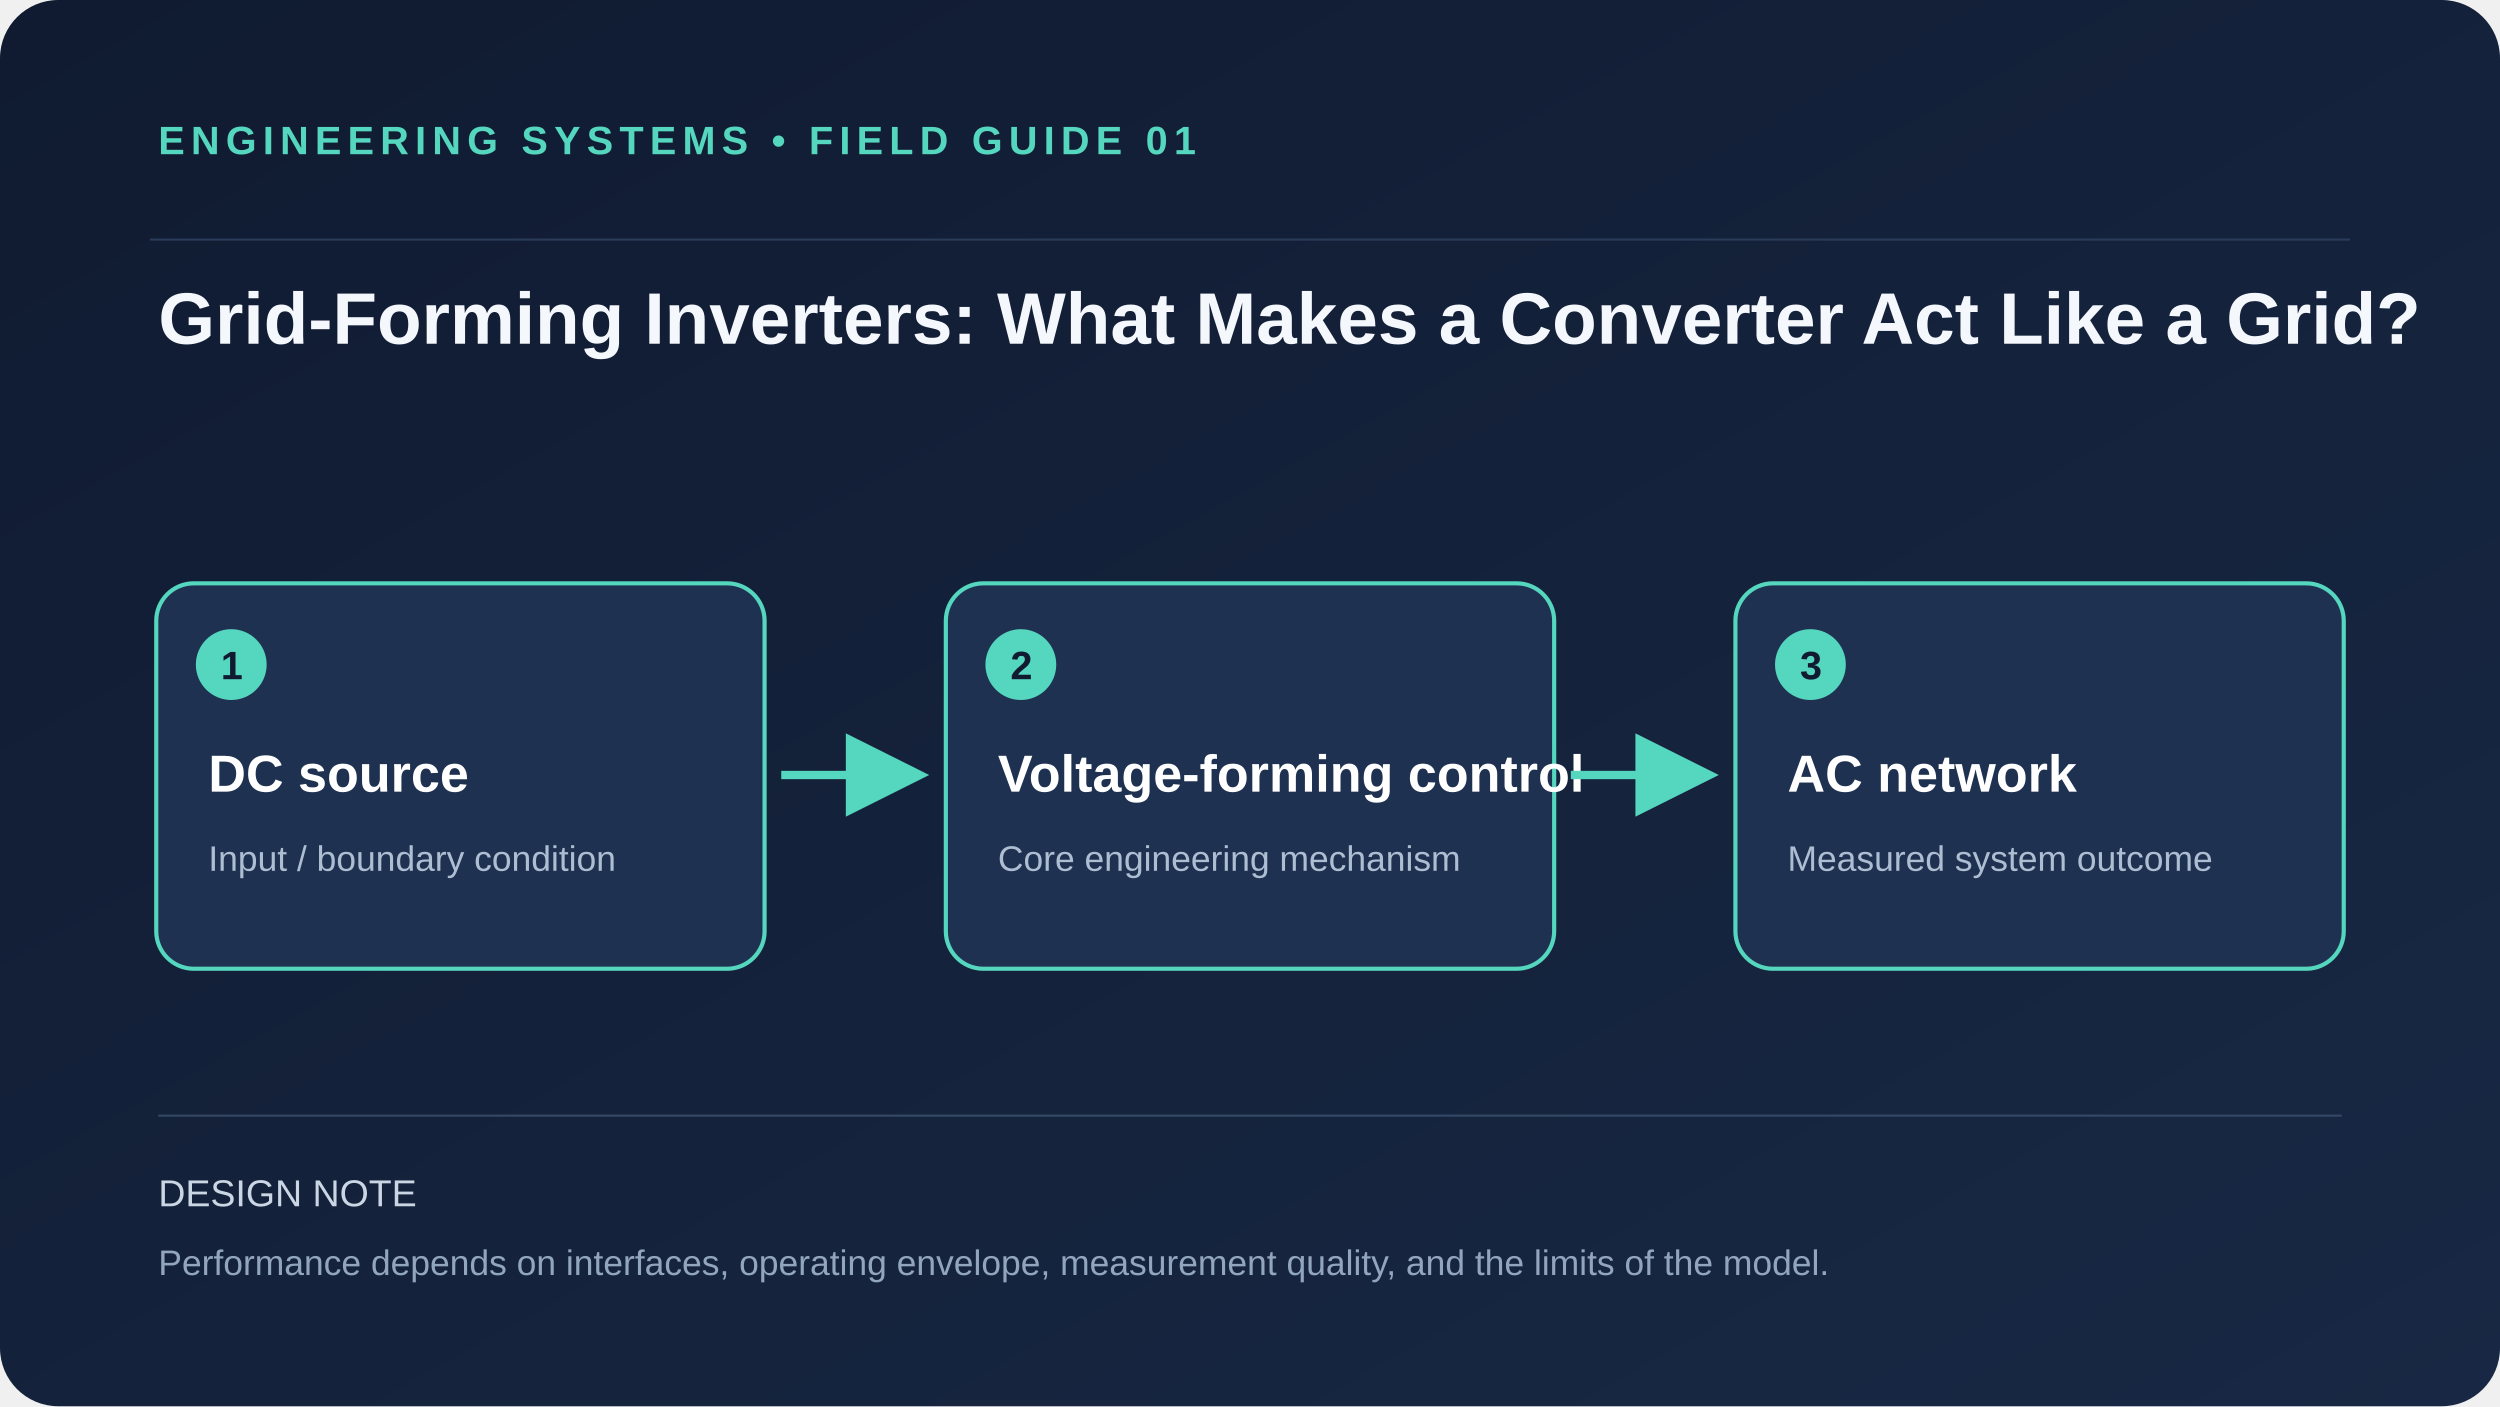
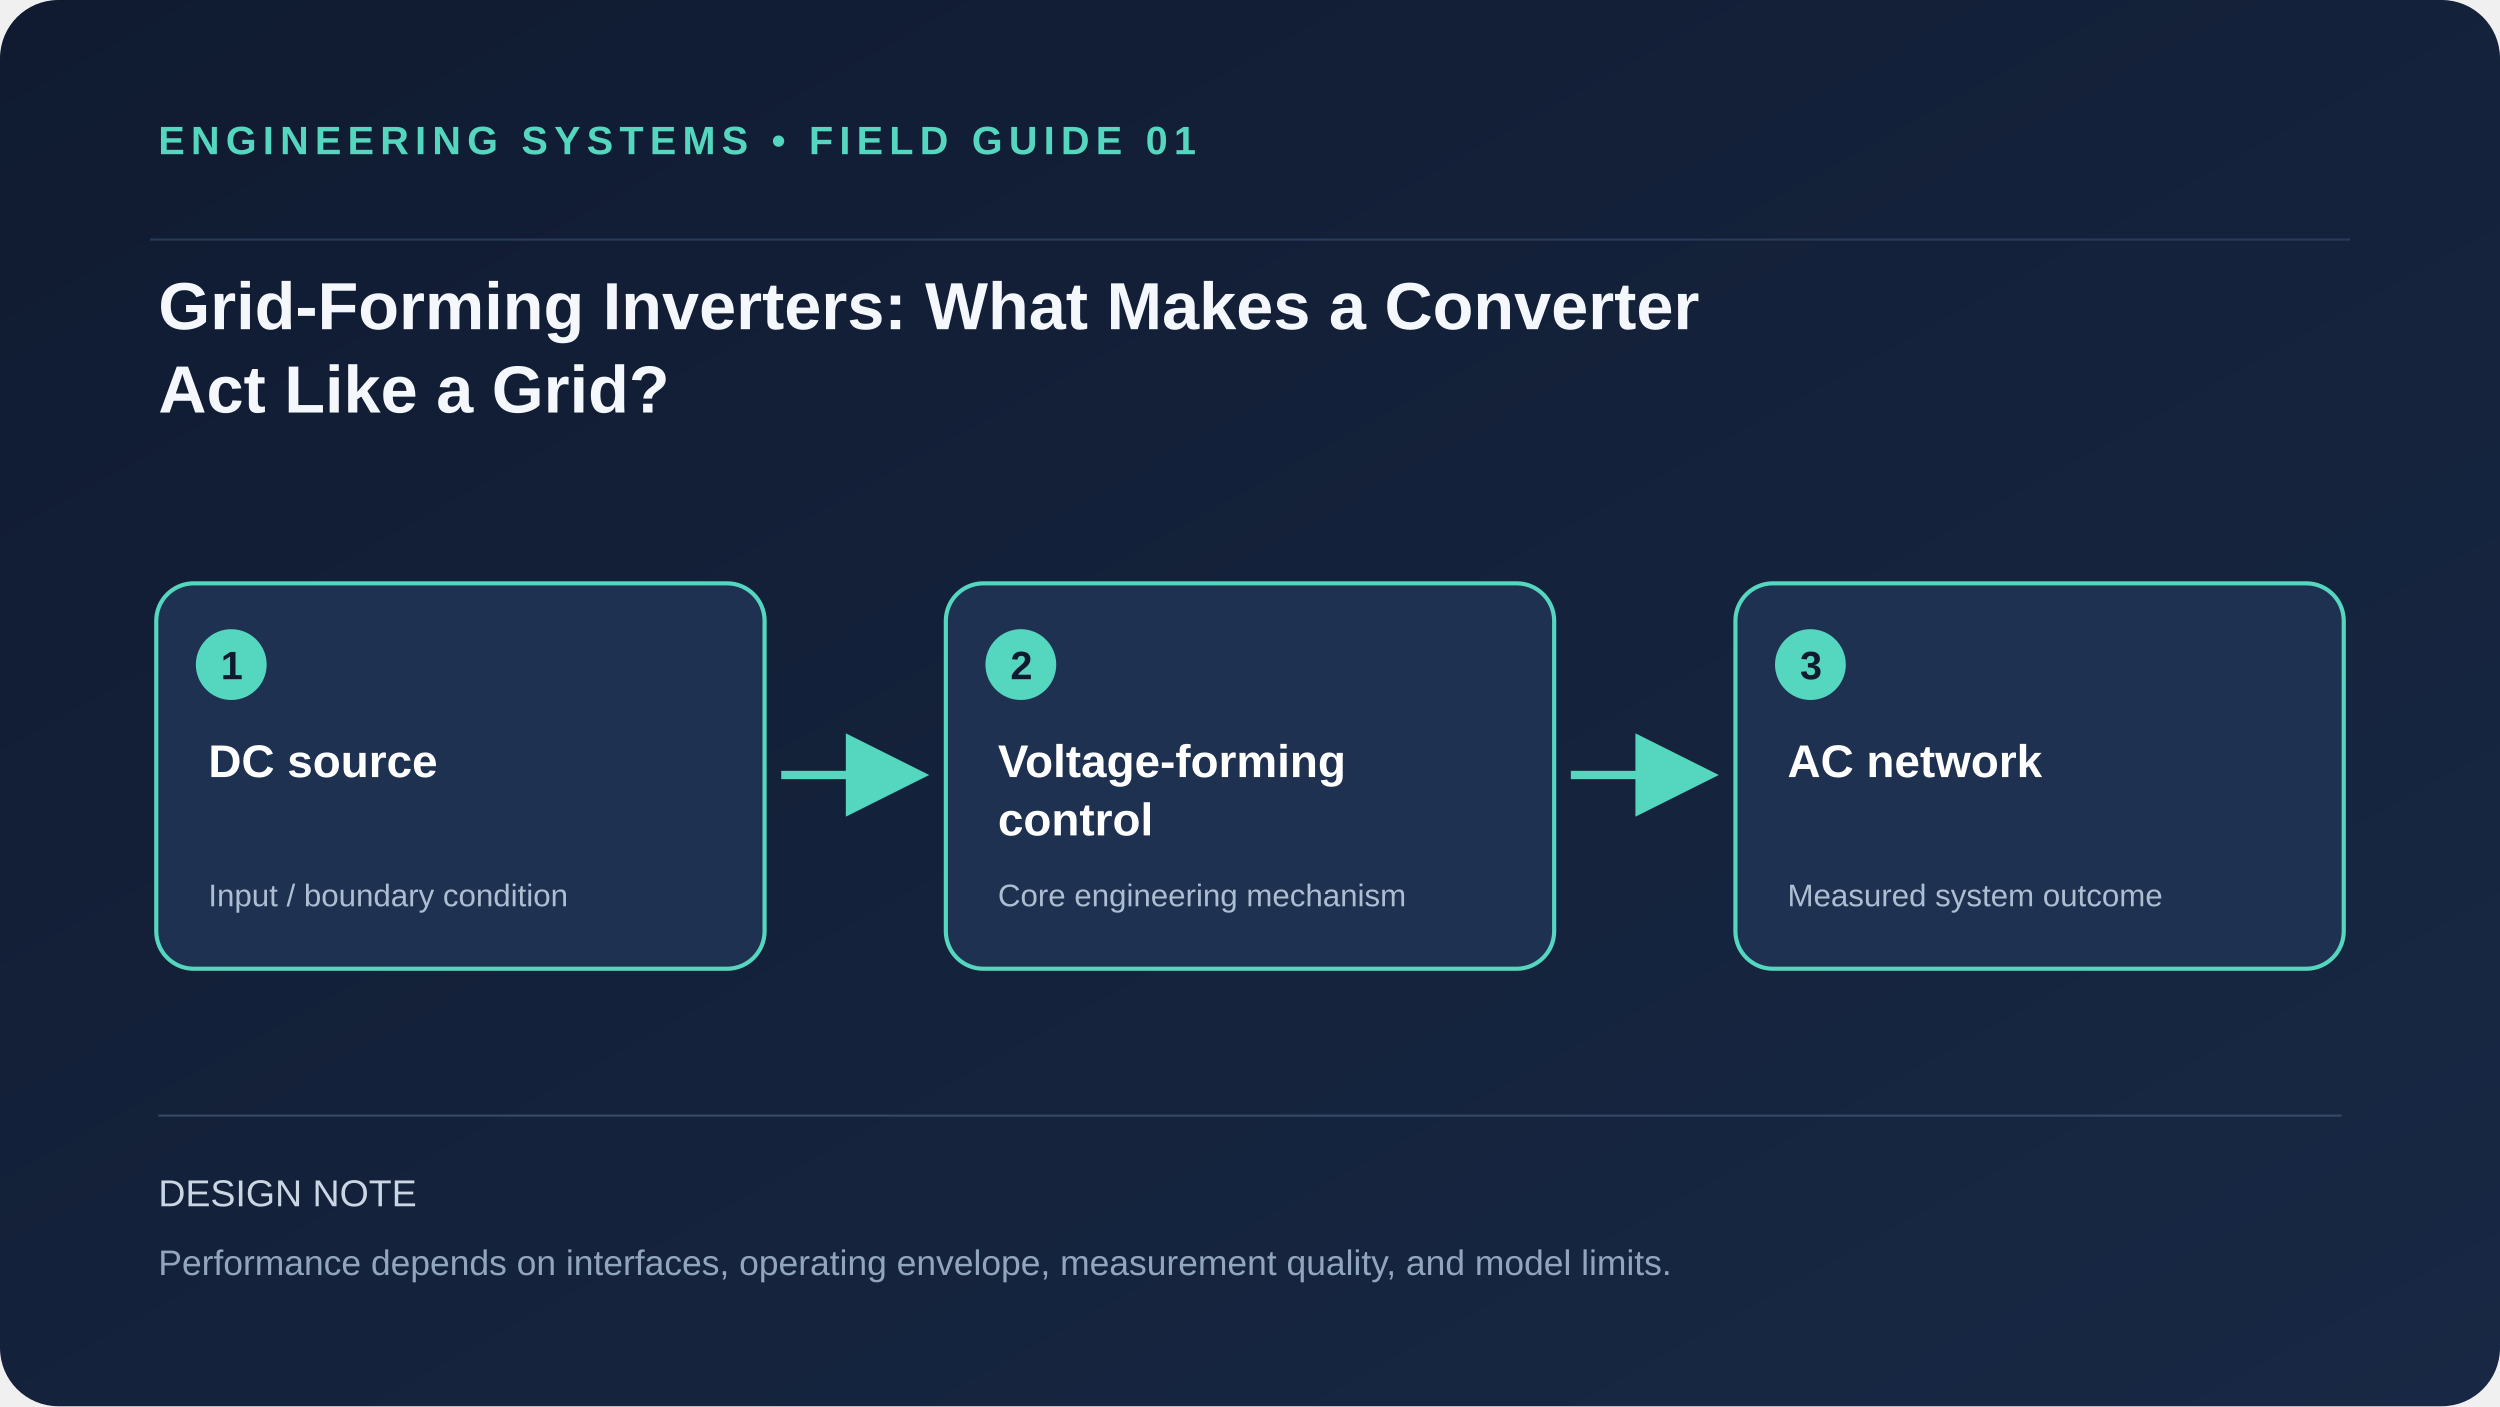
<svg xmlns="http://www.w3.org/2000/svg" width="1200" height="675" viewBox="0 0 1200 675" role="img" aria-labelledby="t d">
  <defs>
    <linearGradient id="bg" x2="1" y2="1">
      <stop stop-color="#101b31" />
      <stop offset="1" stop-color="#182844" />
    </linearGradient>
    <marker id="arrow" markerWidth="10" markerHeight="10" refX="8" refY="5" orient="auto">
      <path d="M0 0L10 5L0 10z" fill="#55d6be" />
    </marker>
  </defs>
  <rect width="1200" height="675" rx="28" fill="url(#bg)" />
  <path d="M72 115H1128" stroke="#2a3b59" />
  <text x="76" y="74" fill="#55d6be" font-family="Arial,sans-serif" font-size="19" font-weight="700" letter-spacing="3">ENGINEERING SYSTEMS • FIELD GUIDE 01</text>
-   <text x="76" y="165" fill="#f4f7fb" font-family="Arial,sans-serif" font-size="35" font-weight="700">Grid-Forming Inverters: What Makes a Converter Act Like a Grid?</text>
+   <text x="76" y="158" fill="#f4f7fb" font-family="Arial,sans-serif" font-size="32" font-weight="700">
+     <tspan x="76" dy="0">Grid-Forming Inverters: What Makes a Converter</tspan>
+     <tspan x="76" dy="40">Act Like a Grid?</tspan>
+   </text>
  <g font-family="Arial,sans-serif">
    <rect x="75" y="280" width="292" height="185" rx="18" fill="#1e3150" stroke="#55d6be" stroke-width="2" />
    <circle cx="111" cy="319" r="17" fill="#55d6be" />
    <text x="106" y="326" fill="#101b31" font-size="19" font-weight="700">1</text>
-     <text x="100" y="380" fill="#fff" font-size="25" font-weight="700">DC source</text>
-     <text x="100" y="418" fill="#aebed2" font-size="17">Input / boundary condition</text>
+     <text x="100" y="373" fill="#fff" font-size="22" font-weight="700">
+       <tspan x="100" dy="0">DC source</tspan>
+     </text>
+     <text x="100" y="435" fill="#aebed2" font-size="15">Input / boundary condition</text>
    <rect x="454" y="280" width="292" height="185" rx="18" fill="#1e3150" stroke="#55d6be" stroke-width="2" />
    <circle cx="490" cy="319" r="17" fill="#55d6be" />
    <text x="485" y="326" fill="#101b31" font-size="19" font-weight="700">2</text>
-     <text x="479" y="380" fill="#fff" font-size="25" font-weight="700">Voltage-forming control</text>
-     <text x="479" y="418" fill="#aebed2" font-size="17">Core engineering mechanism</text>
+     <text x="479" y="373" fill="#fff" font-size="22" font-weight="700">
+       <tspan x="479" dy="0">Voltage-forming</tspan>
+       <tspan x="479" dy="28">control</tspan>
+     </text>
+     <text x="479" y="435" fill="#aebed2" font-size="15">Core engineering mechanism</text>
    <rect x="833" y="280" width="292" height="185" rx="18" fill="#1e3150" stroke="#55d6be" stroke-width="2" />
    <circle cx="869" cy="319" r="17" fill="#55d6be" />
    <text x="864" y="326" fill="#101b31" font-size="19" font-weight="700">3</text>
-     <text x="858" y="380" fill="#fff" font-size="25" font-weight="700">AC network</text>
-     <text x="858" y="418" fill="#aebed2" font-size="17">Measured system outcome</text>
+     <text x="858" y="373" fill="#fff" font-size="22" font-weight="700">
+       <tspan x="858" dy="0">AC network</tspan>
+     </text>
+     <text x="858" y="435" fill="#aebed2" font-size="15">Measured system outcome</text>
    <path d="M375 372H438" stroke="#55d6be" stroke-width="4" marker-end="url(#arrow)" />
    <path d="M754 372H817" stroke="#55d6be" stroke-width="4" marker-end="url(#arrow)" />
  </g>
  <rect x="76" y="535" width="1048" height="1" fill="#344967" />
  <text x="76" y="579" fill="#cbd6e4" font-family="Arial,sans-serif" font-size="18">DESIGN NOTE</text>
-   <text x="76" y="612" fill="#91a5bd" font-family="Arial,sans-serif" font-size="17">Performance depends on interfaces, operating envelope, measurement quality, and the limits of the model.</text>
+   <text x="76" y="612" fill="#91a5bd" font-family="Arial,sans-serif" font-size="17">Performance depends on interfaces, operating envelope, measurement quality, and model limits.</text>
</svg>
